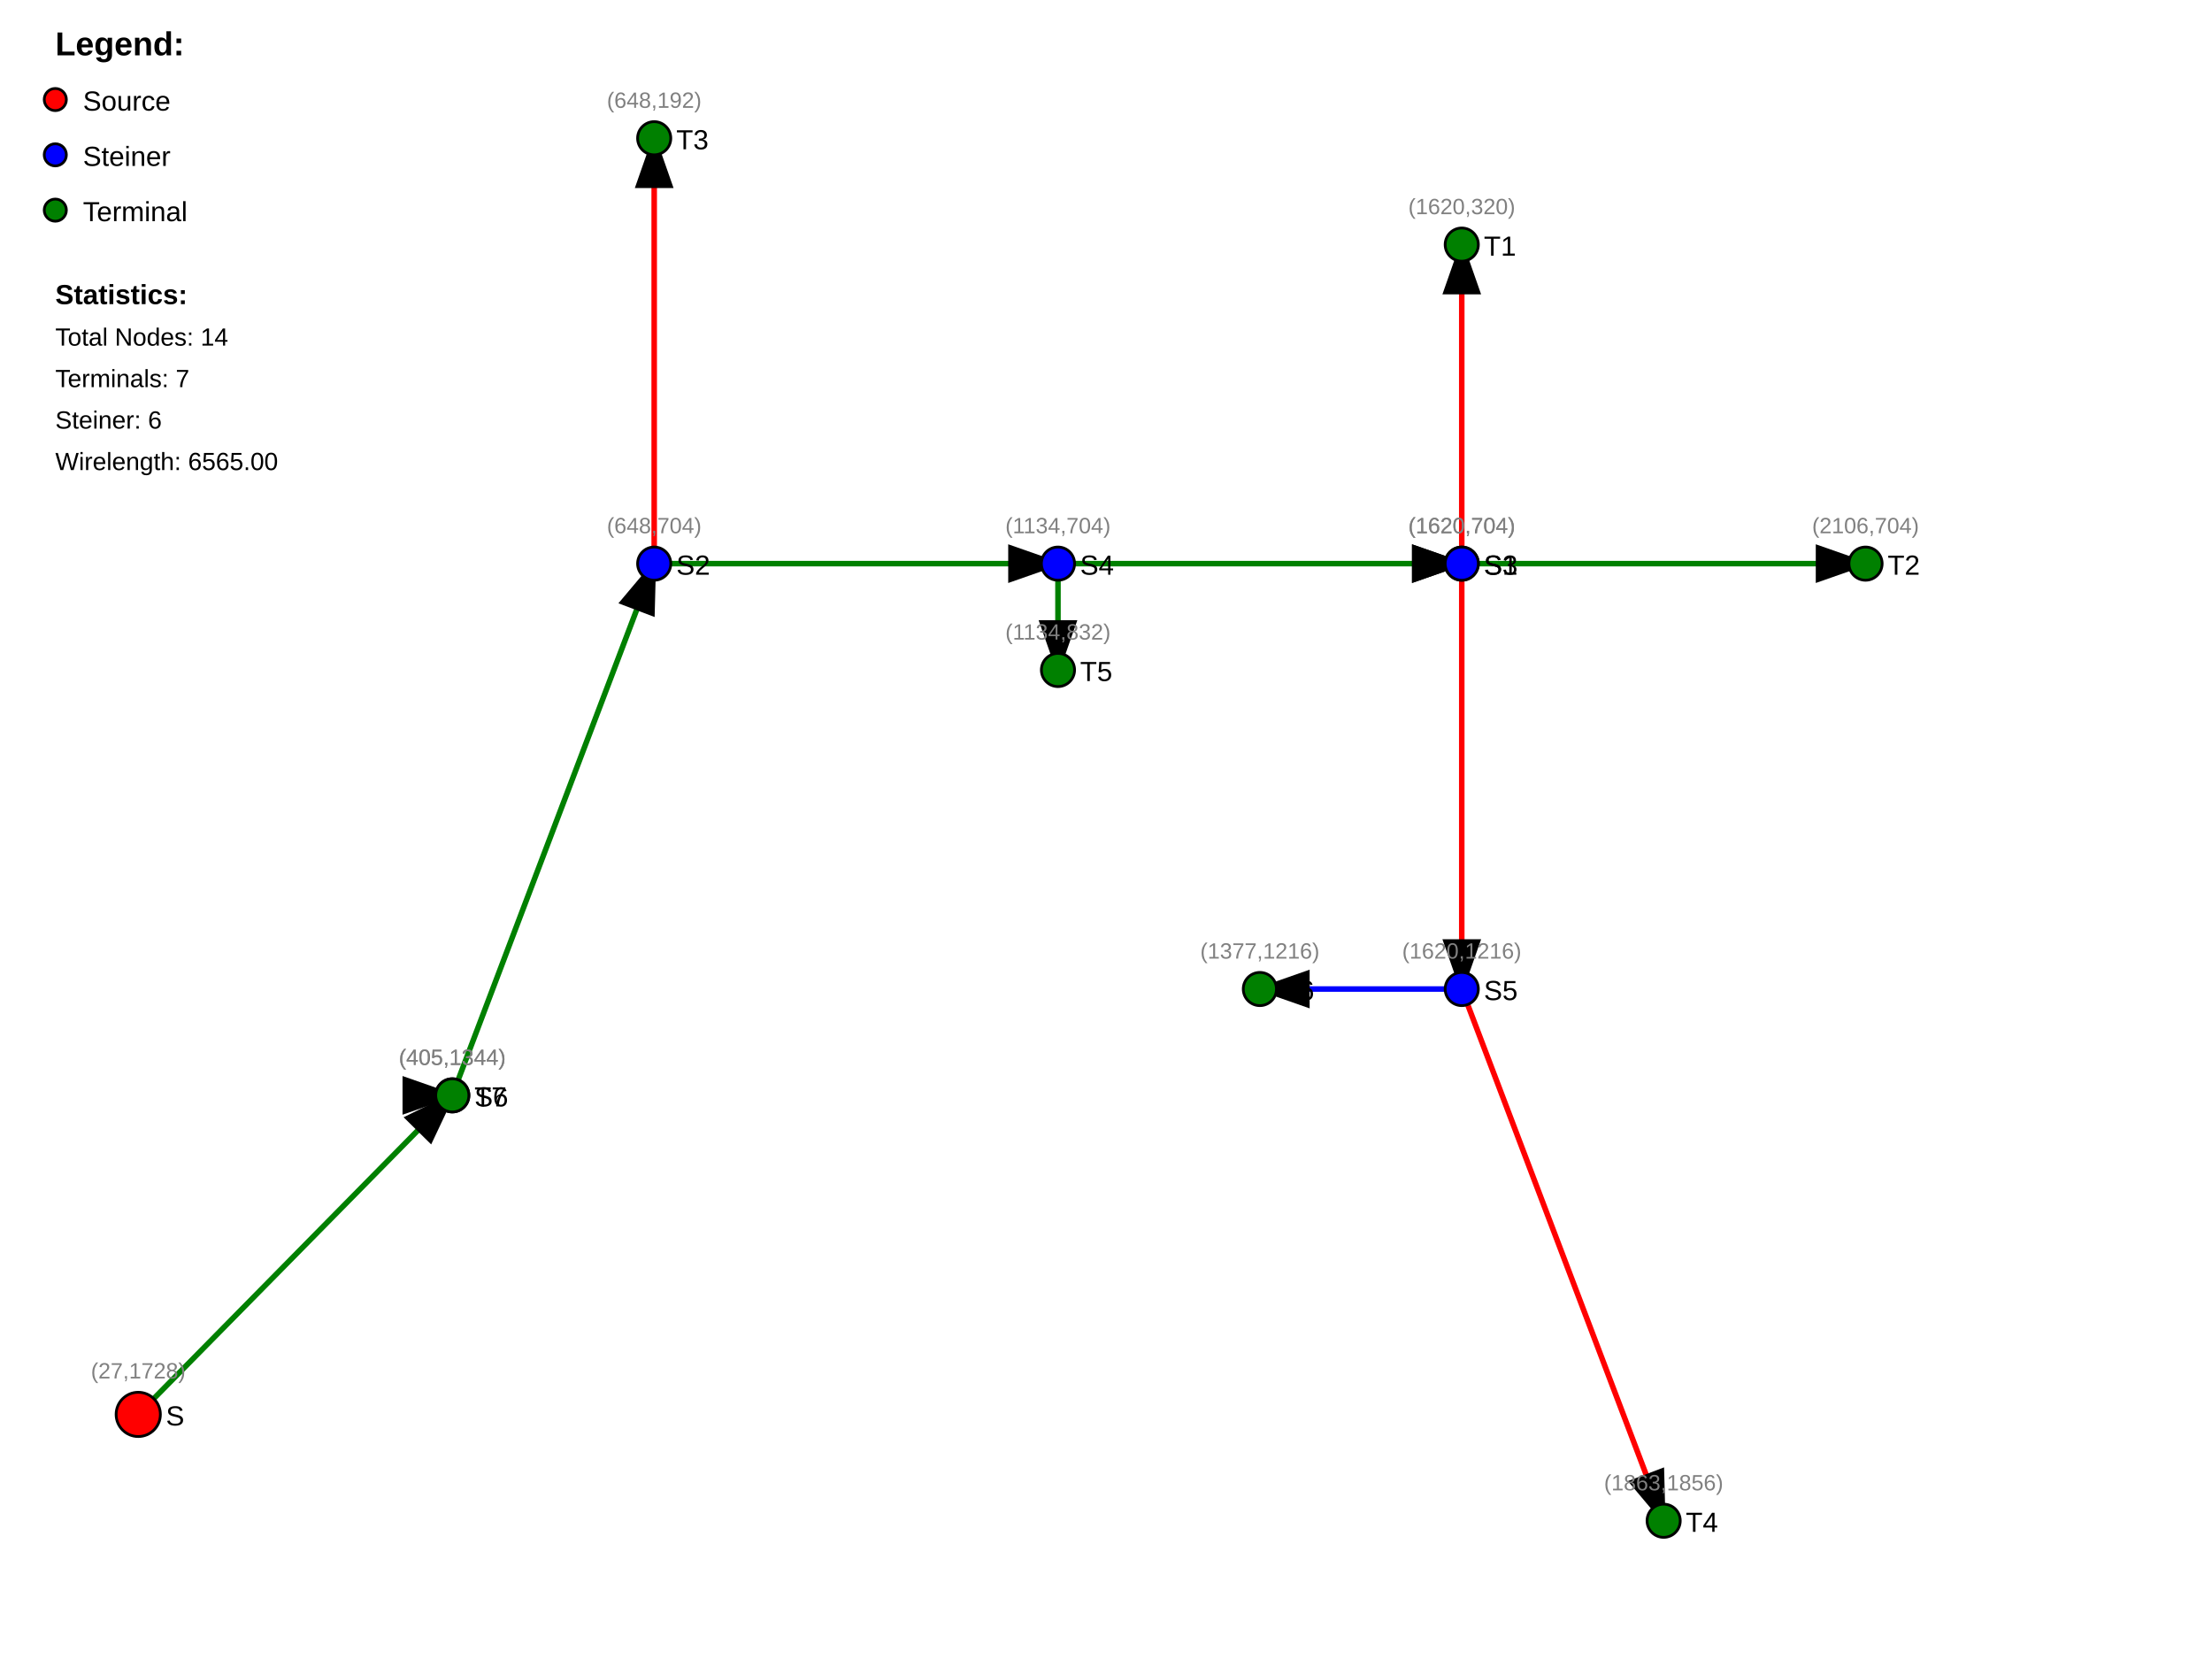
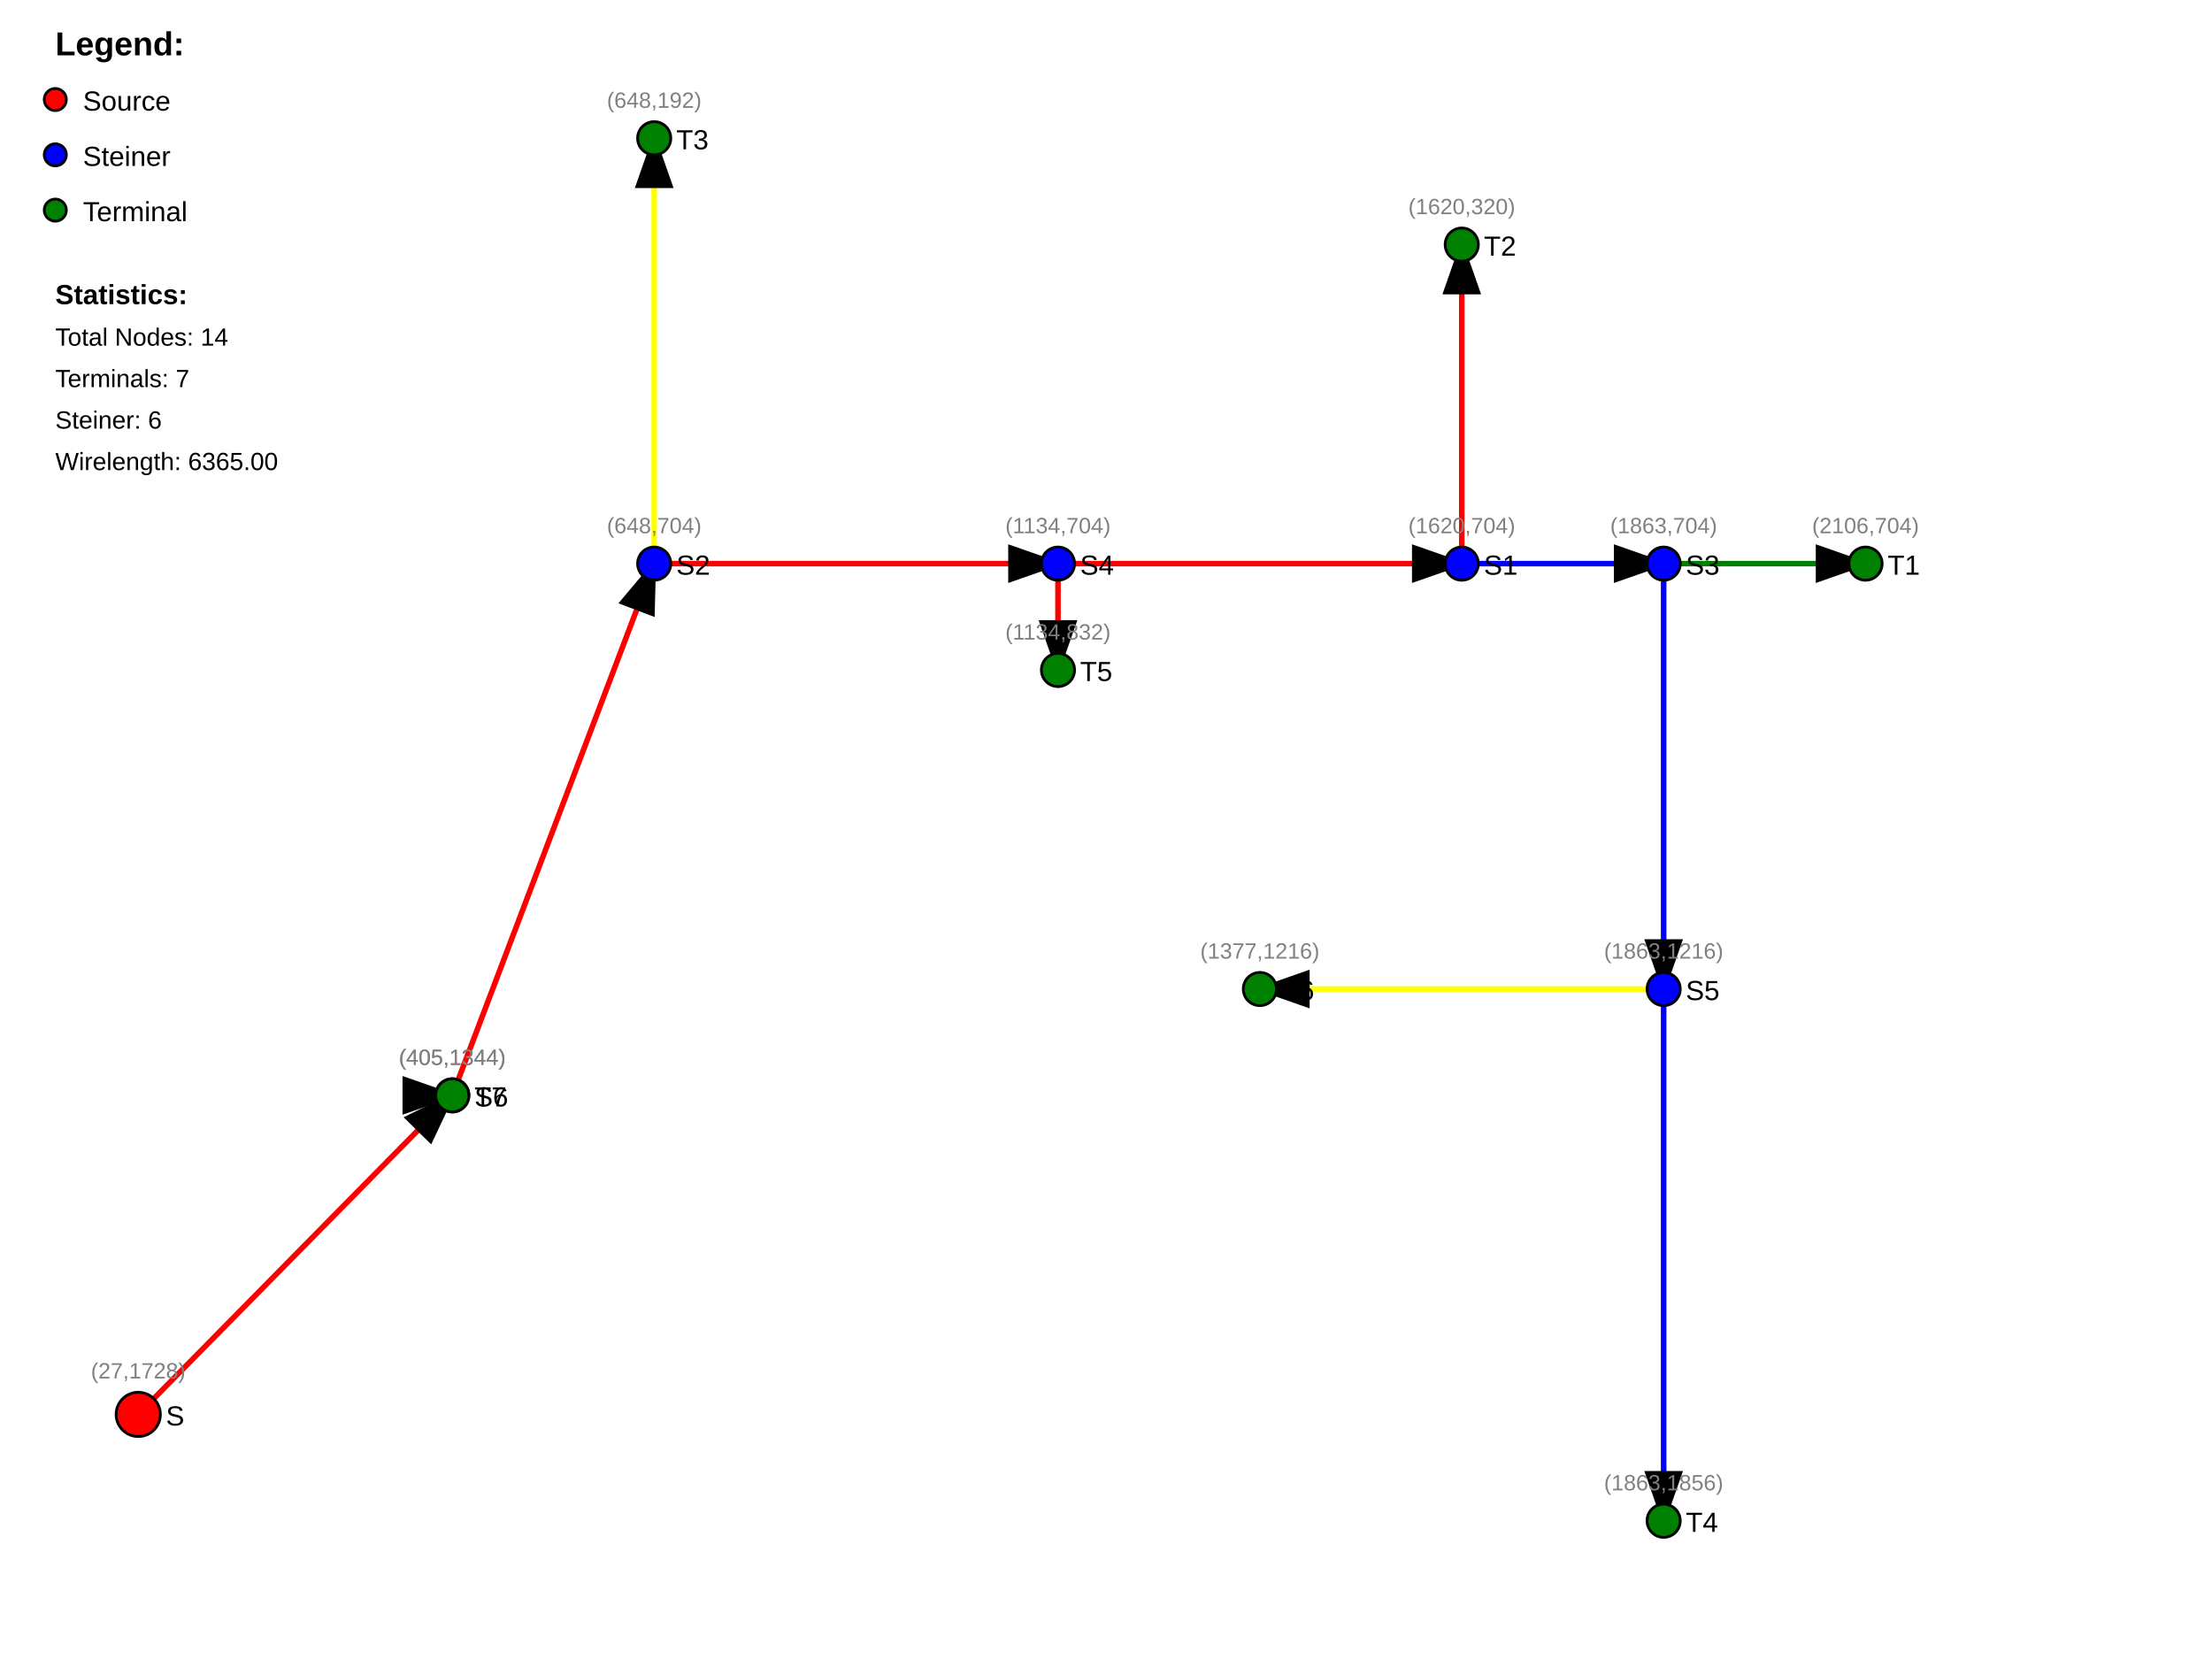
<svg xmlns="http://www.w3.org/2000/svg" width="800" height="600">
  <rect width="100%" height="100%" fill="white" />
  <defs>
    <marker id="arrowhead" markerWidth="10" markerHeight="7" refX="9" refY="3.5" orient="auto">
      <polygon points="0 0, 10 3.5, 0 7" fill="black" />
    </marker>
  </defs>
-   <line x1="50.0" y1="511.538" x2="163.582" y2="396.154" stroke="green" stroke-width="2" marker-end="url(#arrowhead)" />
-   <line x1="163.582" y1="396.154" x2="236.599" y2="203.846" stroke="green" stroke-width="2" marker-end="url(#arrowhead)" />
-   <line x1="163.582" y1="396.154" x2="163.582" y2="396.154" stroke="green" stroke-width="2" marker-end="url(#arrowhead)" />
-   <line x1="236.599" y1="203.846" x2="236.599" y2="50.0" stroke="red" stroke-width="2" marker-end="url(#arrowhead)" />
-   <line x1="236.599" y1="203.846" x2="382.632" y2="203.846" stroke="green" stroke-width="2" marker-end="url(#arrowhead)" />
-   <line x1="382.632" y1="203.846" x2="528.666" y2="203.846" stroke="green" stroke-width="2" marker-end="url(#arrowhead)" />
-   <line x1="382.632" y1="203.846" x2="382.632" y2="242.308" stroke="green" stroke-width="2" marker-end="url(#arrowhead)" />
-   <line x1="528.666" y1="203.846" x2="674.7" y2="203.846" stroke="green" stroke-width="2" marker-end="url(#arrowhead)" />
-   <line x1="528.666" y1="203.846" x2="528.666" y2="203.846" stroke="red" stroke-width="2" marker-end="url(#arrowhead)" />
+   <line x1="50.0" y1="511.538" x2="163.582" y2="396.154" stroke="red" stroke-width="2" marker-end="url(#arrowhead)" />
+   <line x1="163.582" y1="396.154" x2="236.599" y2="203.846" stroke="red" stroke-width="2" marker-end="url(#arrowhead)" />
+   <line x1="163.582" y1="396.154" x2="163.582" y2="396.154" stroke="yellow" stroke-width="2" marker-end="url(#arrowhead)" />
+   <line x1="236.599" y1="203.846" x2="236.599" y2="50.0" stroke="yellow" stroke-width="2" marker-end="url(#arrowhead)" />
+   <line x1="236.599" y1="203.846" x2="382.632" y2="203.846" stroke="red" stroke-width="2" marker-end="url(#arrowhead)" />
+   <line x1="382.632" y1="203.846" x2="528.666" y2="203.846" stroke="red" stroke-width="2" marker-end="url(#arrowhead)" />
+   <line x1="382.632" y1="203.846" x2="382.632" y2="242.308" stroke="red" stroke-width="2" marker-end="url(#arrowhead)" />
  <line x1="528.666" y1="203.846" x2="528.666" y2="88.462" stroke="red" stroke-width="2" marker-end="url(#arrowhead)" />
-   <line x1="528.666" y1="203.846" x2="528.666" y2="357.692" stroke="red" stroke-width="2" marker-end="url(#arrowhead)" />
-   <line x1="528.666" y1="357.692" x2="601.683" y2="550.0" stroke="red" stroke-width="2" marker-end="url(#arrowhead)" />
-   <line x1="528.666" y1="357.692" x2="455.649" y2="357.692" stroke="blue" stroke-width="2" marker-end="url(#arrowhead)" />
+   <line x1="528.666" y1="203.846" x2="601.683" y2="203.846" stroke="blue" stroke-width="2" marker-end="url(#arrowhead)" />
+   <line x1="601.683" y1="203.846" x2="674.7" y2="203.846" stroke="green" stroke-width="2" marker-end="url(#arrowhead)" />
+   <line x1="601.683" y1="203.846" x2="601.683" y2="357.692" stroke="blue" stroke-width="2" marker-end="url(#arrowhead)" />
+   <line x1="601.683" y1="357.692" x2="601.683" y2="550.0" stroke="blue" stroke-width="2" marker-end="url(#arrowhead)" />
+   <line x1="601.683" y1="357.692" x2="455.649" y2="357.692" stroke="yellow" stroke-width="2" marker-end="url(#arrowhead)" />
  <circle cx="50.0" cy="511.538" r="8" fill="red" stroke="black" stroke-width="1" />
  <text x="60.0" y="515.538" font-family="Arial" font-size="10" fill="black">S</text>
  <text x="50.0" y="498.538" font-family="Arial" font-size="8" fill="gray" text-anchor="middle">(27,1728)</text>
-   <circle cx="528.666" cy="88.462" r="6" fill="green" stroke="black" stroke-width="1" />
-   <text x="536.666" y="92.462" font-family="Arial" font-size="10" fill="black">T1</text>
-   <text x="528.666" y="77.462" font-family="Arial" font-size="8" fill="gray" text-anchor="middle">(1620,320)</text>
+   <circle cx="674.7" cy="203.846" r="6" fill="green" stroke="black" stroke-width="1" />
+   <text x="682.7" y="207.846" font-family="Arial" font-size="10" fill="black">T1</text>
+   <text x="674.7" y="192.846" font-family="Arial" font-size="8" fill="gray" text-anchor="middle">(2106,704)</text>
  <circle cx="528.666" cy="203.846" r="6" fill="blue" stroke="black" stroke-width="1" />
  <text x="536.666" y="207.846" font-family="Arial" font-size="10" fill="black">S1</text>
  <text x="528.666" y="192.846" font-family="Arial" font-size="8" fill="gray" text-anchor="middle">(1620,704)</text>
-   <circle cx="674.7" cy="203.846" r="6" fill="green" stroke="black" stroke-width="1" />
-   <text x="682.7" y="207.846" font-family="Arial" font-size="10" fill="black">T2</text>
-   <text x="674.7" y="192.846" font-family="Arial" font-size="8" fill="gray" text-anchor="middle">(2106,704)</text>
+   <circle cx="528.666" cy="88.462" r="6" fill="green" stroke="black" stroke-width="1" />
+   <text x="536.666" y="92.462" font-family="Arial" font-size="10" fill="black">T2</text>
+   <text x="528.666" y="77.462" font-family="Arial" font-size="8" fill="gray" text-anchor="middle">(1620,320)</text>
  <circle cx="236.599" cy="203.846" r="6" fill="blue" stroke="black" stroke-width="1" />
  <text x="244.599" y="207.846" font-family="Arial" font-size="10" fill="black">S2</text>
  <text x="236.599" y="192.846" font-family="Arial" font-size="8" fill="gray" text-anchor="middle">(648,704)</text>
  <circle cx="236.599" cy="50.0" r="6" fill="green" stroke="black" stroke-width="1" />
  <text x="244.599" y="54.0" font-family="Arial" font-size="10" fill="black">T3</text>
  <text x="236.599" y="39.0" font-family="Arial" font-size="8" fill="gray" text-anchor="middle">(648,192)</text>
-   <circle cx="528.666" cy="203.846" r="6" fill="blue" stroke="black" stroke-width="1" />
-   <text x="536.666" y="207.846" font-family="Arial" font-size="10" fill="black">S3</text>
-   <text x="528.666" y="192.846" font-family="Arial" font-size="8" fill="gray" text-anchor="middle">(1620,704)</text>
+   <circle cx="601.683" cy="203.846" r="6" fill="blue" stroke="black" stroke-width="1" />
+   <text x="609.683" y="207.846" font-family="Arial" font-size="10" fill="black">S3</text>
+   <text x="601.683" y="192.846" font-family="Arial" font-size="8" fill="gray" text-anchor="middle">(1863,704)</text>
  <circle cx="601.683" cy="550.0" r="6" fill="green" stroke="black" stroke-width="1" />
  <text x="609.683" y="554.0" font-family="Arial" font-size="10" fill="black">T4</text>
  <text x="601.683" y="539.0" font-family="Arial" font-size="8" fill="gray" text-anchor="middle">(1863,1856)</text>
  <circle cx="382.632" cy="203.846" r="6" fill="blue" stroke="black" stroke-width="1" />
  <text x="390.632" y="207.846" font-family="Arial" font-size="10" fill="black">S4</text>
  <text x="382.632" y="192.846" font-family="Arial" font-size="8" fill="gray" text-anchor="middle">(1134,704)</text>
  <circle cx="382.632" cy="242.308" r="6" fill="green" stroke="black" stroke-width="1" />
  <text x="390.632" y="246.308" font-family="Arial" font-size="10" fill="black">T5</text>
  <text x="382.632" y="231.308" font-family="Arial" font-size="8" fill="gray" text-anchor="middle">(1134,832)</text>
-   <circle cx="528.666" cy="357.692" r="6" fill="blue" stroke="black" stroke-width="1" />
-   <text x="536.666" y="361.692" font-family="Arial" font-size="10" fill="black">S5</text>
-   <text x="528.666" y="346.692" font-family="Arial" font-size="8" fill="gray" text-anchor="middle">(1620,1216)</text>
+   <circle cx="601.683" cy="357.692" r="6" fill="blue" stroke="black" stroke-width="1" />
+   <text x="609.683" y="361.692" font-family="Arial" font-size="10" fill="black">S5</text>
+   <text x="601.683" y="346.692" font-family="Arial" font-size="8" fill="gray" text-anchor="middle">(1863,1216)</text>
  <circle cx="455.649" cy="357.692" r="6" fill="green" stroke="black" stroke-width="1" />
  <text x="463.649" y="361.692" font-family="Arial" font-size="10" fill="black">T6</text>
  <text x="455.649" y="346.692" font-family="Arial" font-size="8" fill="gray" text-anchor="middle">(1377,1216)</text>
  <circle cx="163.582" cy="396.154" r="6" fill="blue" stroke="black" stroke-width="1" />
  <text x="171.582" y="400.154" font-family="Arial" font-size="10" fill="black">S6</text>
  <text x="163.582" y="385.154" font-family="Arial" font-size="8" fill="gray" text-anchor="middle">(405,1344)</text>
  <circle cx="163.582" cy="396.154" r="6" fill="green" stroke="black" stroke-width="1" />
  <text x="171.582" y="400.154" font-family="Arial" font-size="10" fill="black">T7</text>
  <text x="163.582" y="385.154" font-family="Arial" font-size="8" fill="gray" text-anchor="middle">(405,1344)</text>
  <text x="20" y="20" font-family="Arial" font-size="12" font-weight="bold">Legend:</text>
  <circle cx="20" cy="36" r="4" fill="red" stroke="black" />
  <text x="30" y="40" font-family="Arial" font-size="10">Source</text>
  <circle cx="20" cy="56" r="4" fill="blue" stroke="black" />
  <text x="30" y="60" font-family="Arial" font-size="10">Steiner</text>
  <circle cx="20" cy="76" r="4" fill="green" stroke="black" />
  <text x="30" y="80" font-family="Arial" font-size="10">Terminal</text>
  <text x="20" y="110" font-family="Arial" font-size="10" font-weight="bold">Statistics:</text>
  <text x="20" y="125" font-family="Arial" font-size="9">Total Nodes: 14</text>
  <text x="20" y="140" font-family="Arial" font-size="9">Terminals: 7</text>
  <text x="20" y="155" font-family="Arial" font-size="9">Steiner: 6</text>
-   <text x="20" y="170" font-family="Arial" font-size="9">Wirelength: 6565.00</text>
+   <text x="20" y="170" font-family="Arial" font-size="9">Wirelength: 6365.00</text>
</svg>
